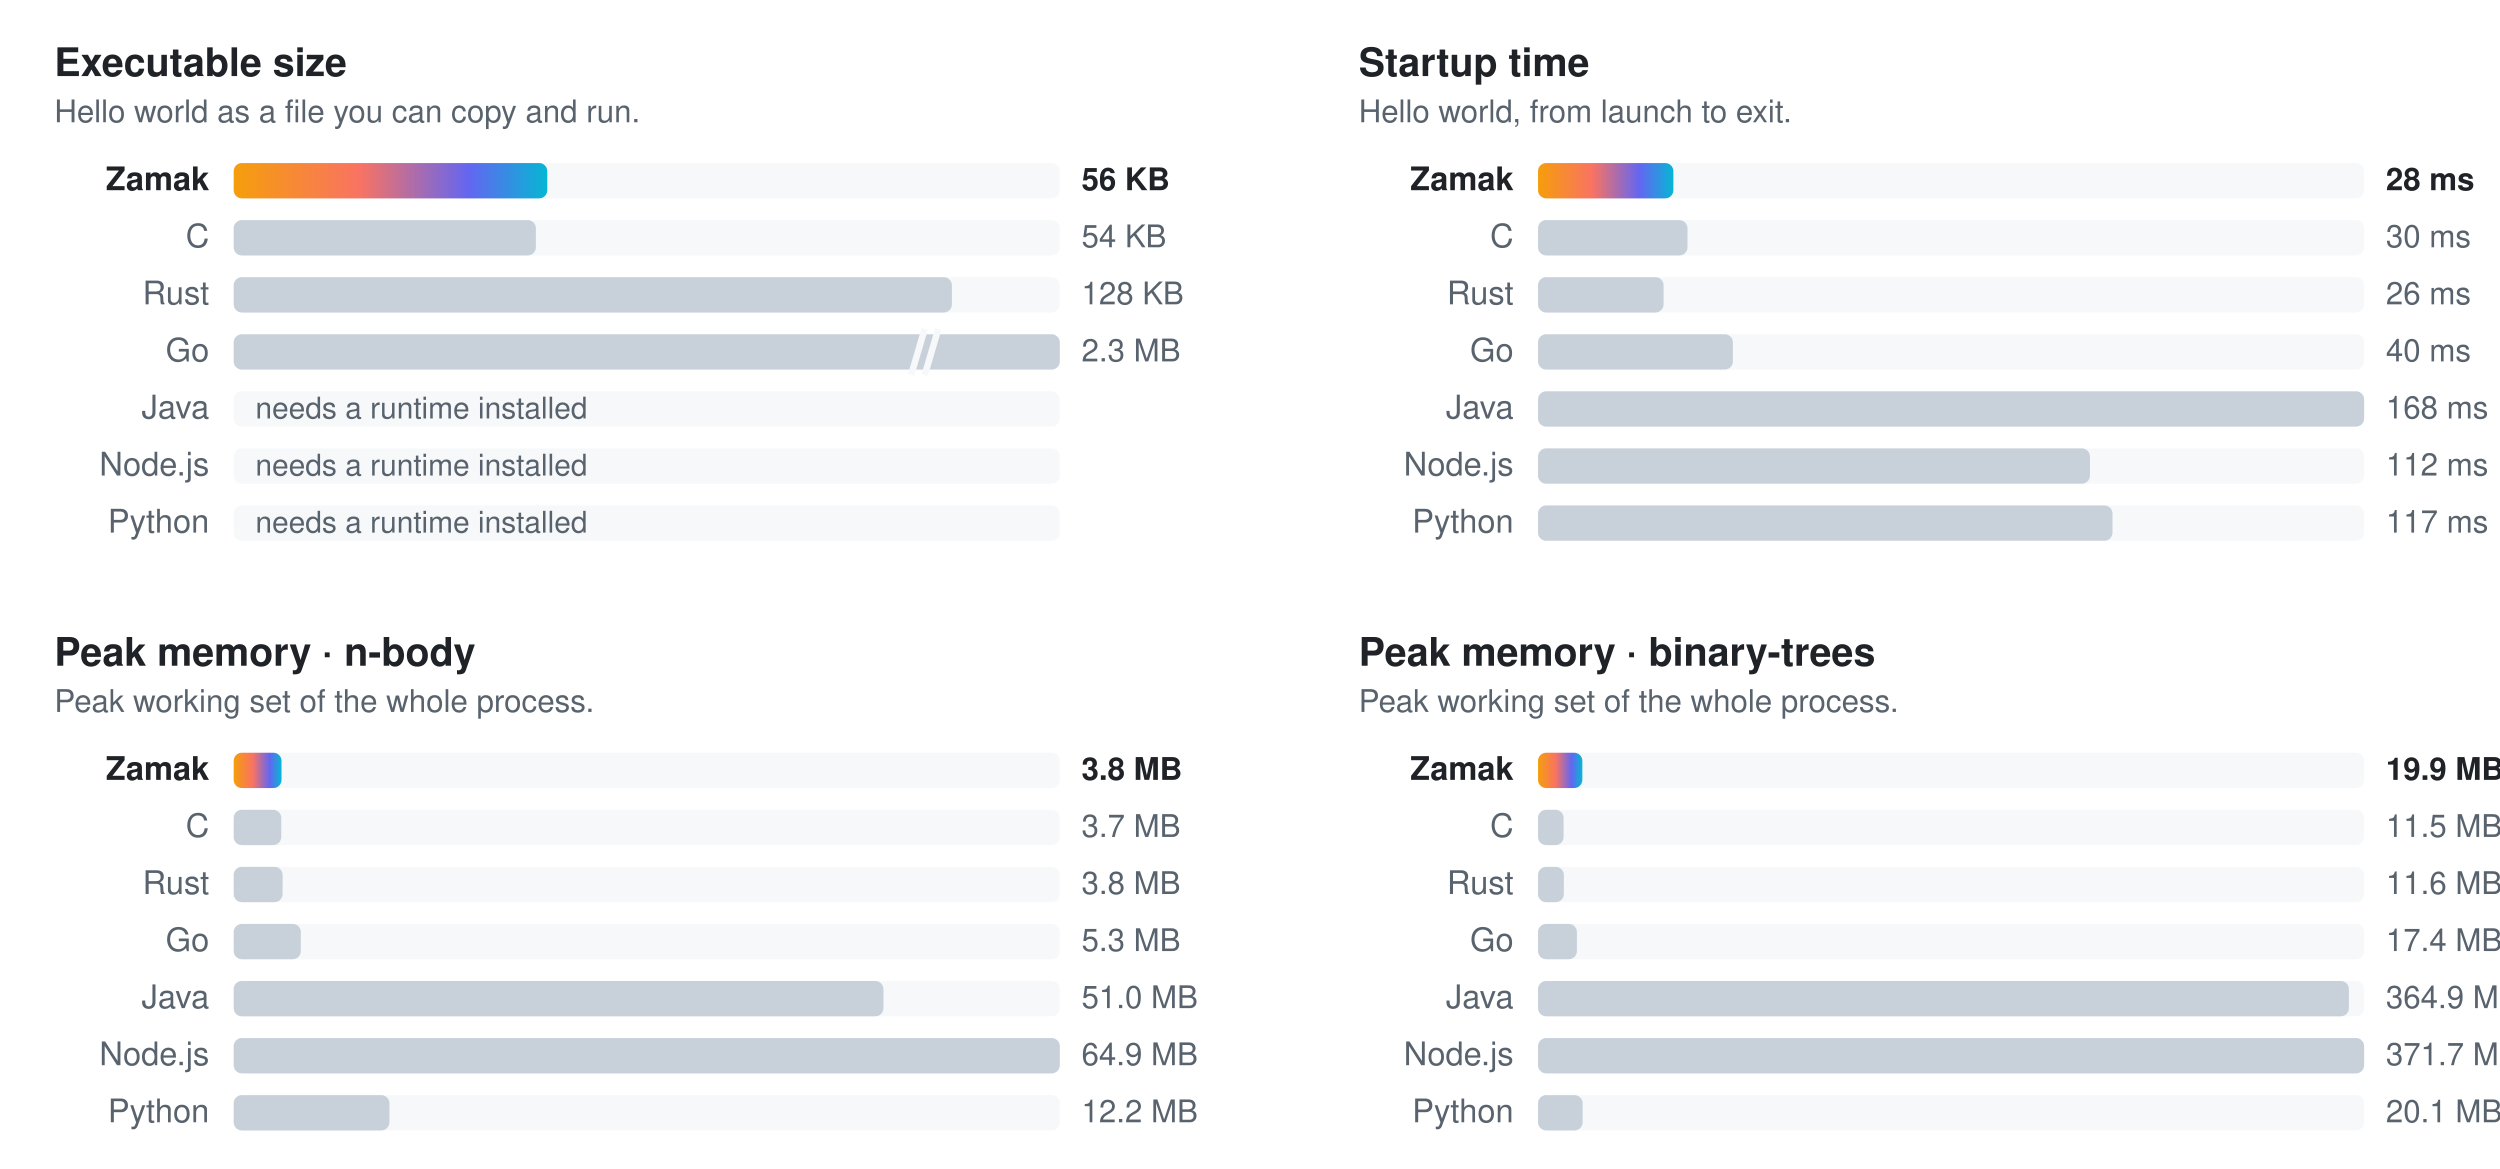
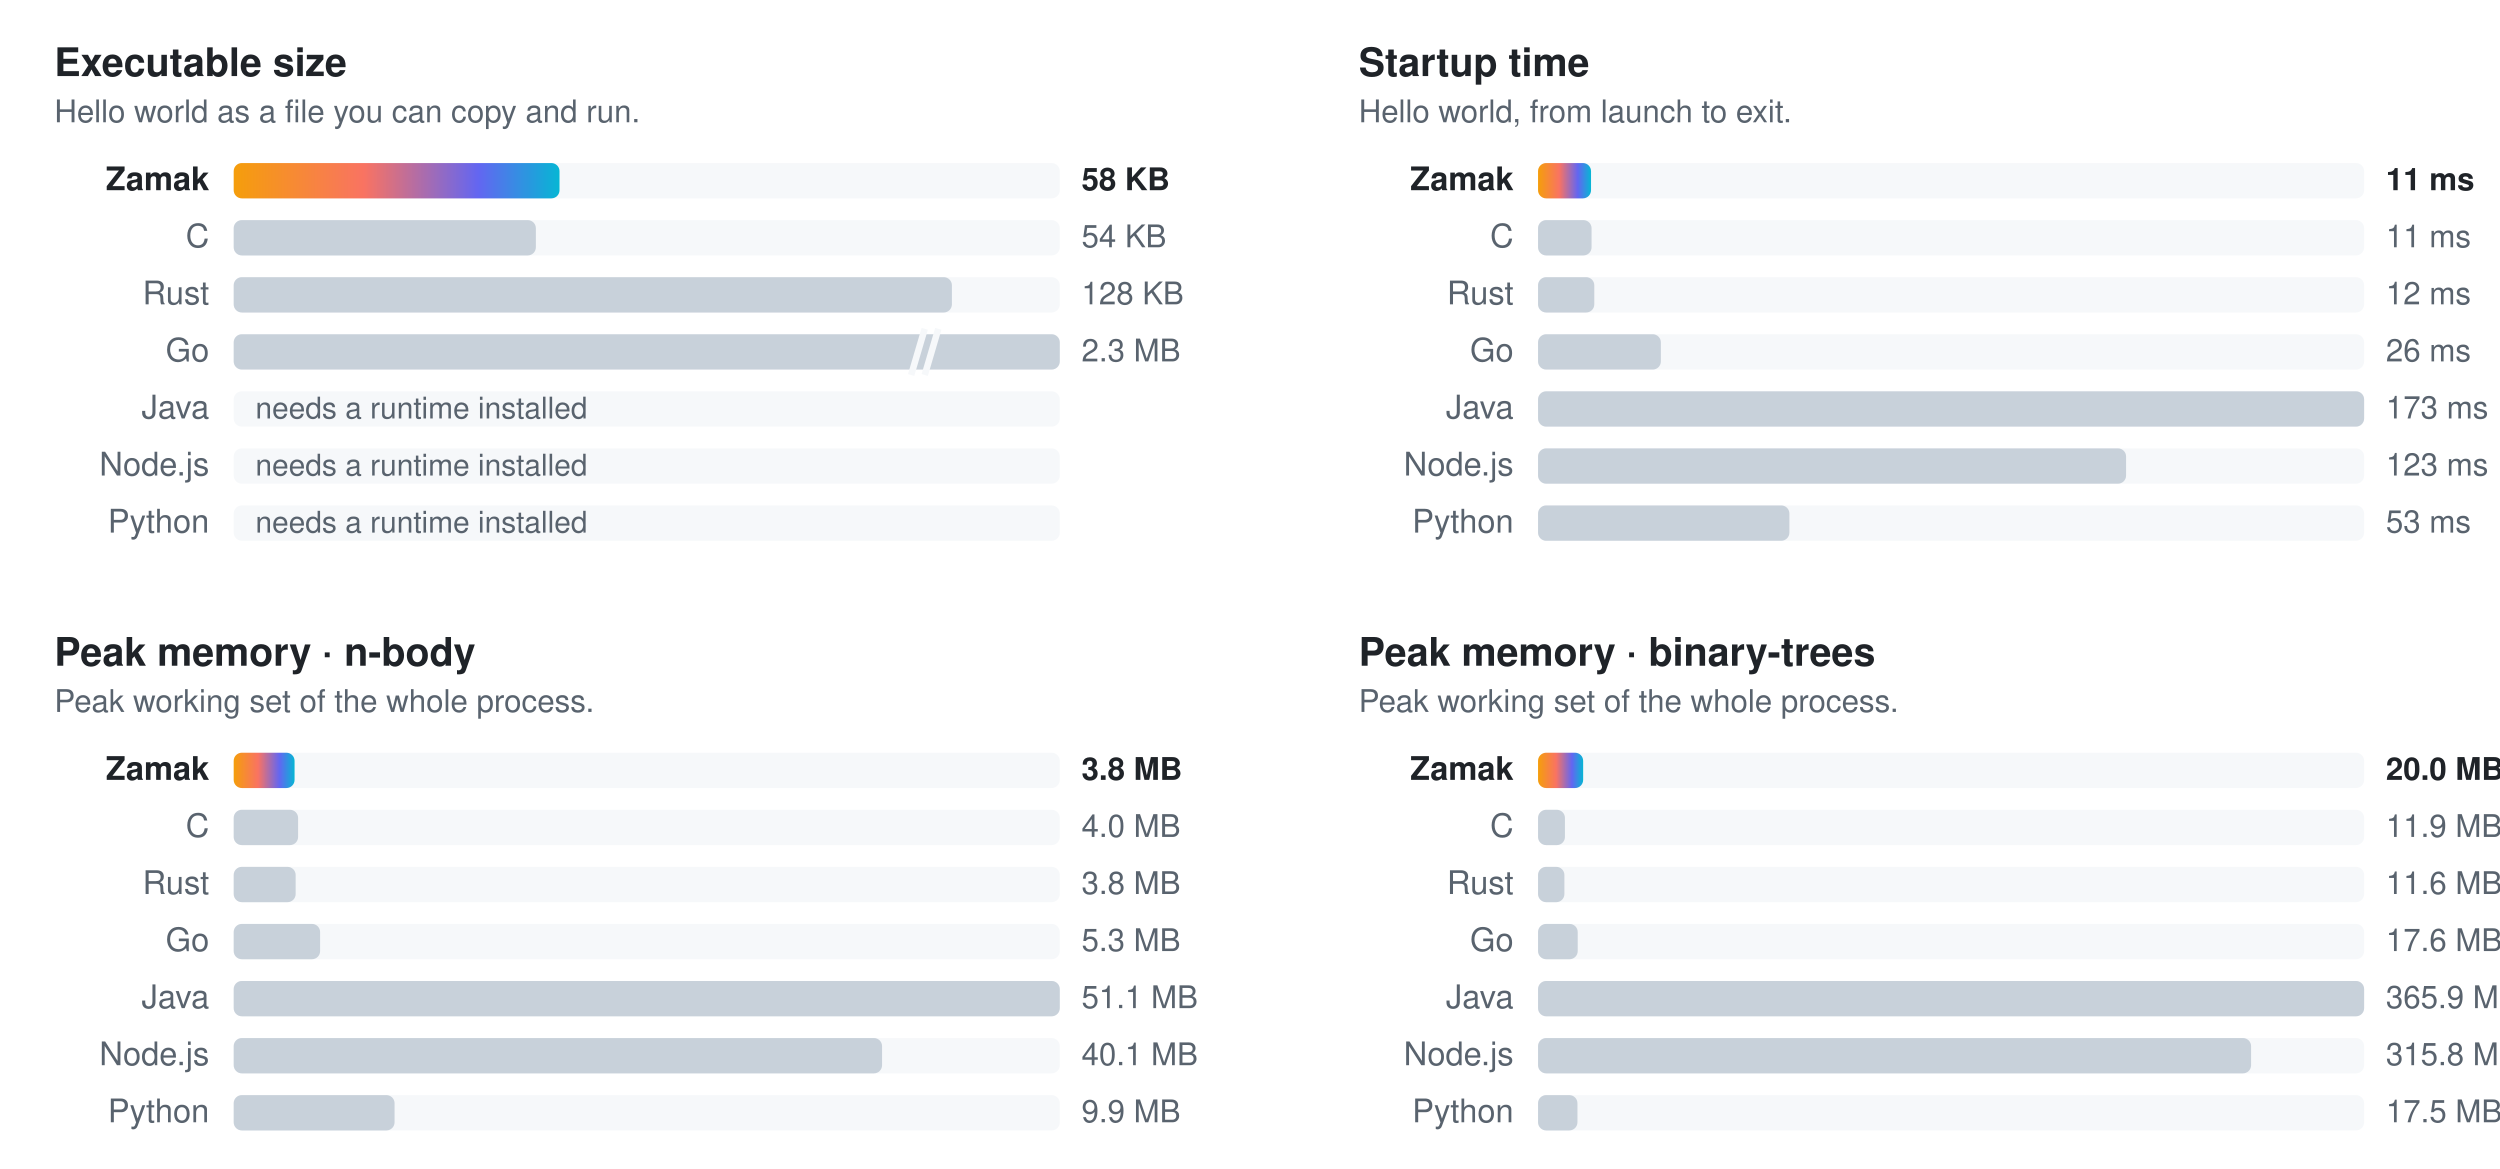
<svg xmlns="http://www.w3.org/2000/svg" viewBox="0 0 920 430" width="920" height="430" role="img" aria-label="Executable size, startup time, and peak memory of Zamak, C, Rust, Go, Java, Node.js, and Python" font-family="-apple-system, 'Segoe UI', Helvetica, Arial, sans-serif">
  <defs>
    <linearGradient id="brand" x1="0" x2="1" y1="0" y2="0">
      <stop offset="0" stop-color="#f59e0b" />
      <stop offset="0.4" stop-color="#f97362" />
      <stop offset="0.75" stop-color="#6366f1" />
      <stop offset="1" stop-color="#06b6d4" />
    </linearGradient>
  </defs>
  <text x="20" y="28" font-size="14.5" font-weight="600" fill="#1f2328">Executable size</text>
  <text x="20" y="45" font-size="11.5" fill="#59636e">Hello world as a file you can copy and run.</text>
  <text x="77" y="70" font-size="12" text-anchor="end" font-weight="600" fill="#1f2328">Zamak</text>
  <rect x="86" y="60" width="304" height="13" rx="3" fill="#f6f8fa" />
-   <rect x="86" y="60" width="115.4" height="13" rx="3" fill="url(#brand)" />
-   <text x="398" y="70" font-size="11.5" font-weight="600" fill="#1f2328">56 KB</text>
+   <rect x="86" y="60" width="119.9" height="13" rx="3" fill="url(#brand)" />
+   <text x="398" y="70" font-size="11.5" font-weight="600" fill="#1f2328">58 KB</text>
  <text x="77" y="91" font-size="12" text-anchor="end" font-weight="400" fill="#59636e">C</text>
  <rect x="86" y="81" width="304" height="13" rx="3" fill="#f6f8fa" />
  <rect x="86" y="81" width="111.2" height="13" rx="3" fill="#c8d1da" />
  <text x="398" y="91" font-size="11.5" font-weight="400" fill="#59636e">54 KB</text>
  <text x="77" y="112" font-size="12" text-anchor="end" font-weight="400" fill="#59636e">Rust</text>
  <rect x="86" y="102" width="304" height="13" rx="3" fill="#f6f8fa" />
  <rect x="86" y="102" width="264.3" height="13" rx="3" fill="#c8d1da" />
  <text x="398" y="112" font-size="11.5" font-weight="400" fill="#59636e">128 KB</text>
  <text x="77" y="133" font-size="12" text-anchor="end" font-weight="400" fill="#59636e">Go</text>
  <rect x="86" y="123" width="304" height="13" rx="3" fill="#f6f8fa" />
  <rect x="86" y="123" width="304.0" height="13" rx="3" fill="#c8d1da" />
  <path d="M335.3 138 l5 -17" stroke="#f6f8fa" stroke-width="2.4" />
  <path d="M340.3 138 l5 -17" stroke="#f6f8fa" stroke-width="2.4" />
  <text x="398" y="133" font-size="11.5" font-weight="400" fill="#59636e">2.3 MB</text>
  <text x="77" y="154" font-size="12" text-anchor="end" font-weight="400" fill="#59636e">Java</text>
  <rect x="86" y="144" width="304" height="13" rx="3" fill="#f6f8fa" />
  <text x="94" y="154" font-size="11" fill="#59636e">needs a runtime installed</text>
  <text x="77" y="175" font-size="12" text-anchor="end" font-weight="400" fill="#59636e">Node.js</text>
  <rect x="86" y="165" width="304" height="13" rx="3" fill="#f6f8fa" />
  <text x="94" y="175" font-size="11" fill="#59636e">needs a runtime installed</text>
  <text x="77" y="196" font-size="12" text-anchor="end" font-weight="400" fill="#59636e">Python</text>
  <rect x="86" y="186" width="304" height="13" rx="3" fill="#f6f8fa" />
  <text x="94" y="196" font-size="11" fill="#59636e">needs a runtime installed</text>
  <text x="500" y="28" font-size="14.5" font-weight="600" fill="#1f2328">Startup time</text>
  <text x="500" y="45" font-size="11.5" fill="#59636e">Hello world, from launch to exit.</text>
  <text x="557" y="70" font-size="12" text-anchor="end" font-weight="600" fill="#1f2328">Zamak</text>
  <rect x="566" y="60" width="304" height="13" rx="3" fill="#f6f8fa" />
-   <rect x="566" y="60" width="49.8" height="13" rx="3" fill="url(#brand)" />
-   <text x="878" y="70" font-size="11.5" font-weight="600" fill="#1f2328">28 ms</text>
+   <rect x="566" y="60" width="19.5" height="13" rx="3" fill="url(#brand)" />
+   <text x="878" y="70" font-size="11.5" font-weight="600" fill="#1f2328">11 ms</text>
  <text x="557" y="91" font-size="12" text-anchor="end" font-weight="400" fill="#59636e">C</text>
  <rect x="566" y="81" width="304" height="13" rx="3" fill="#f6f8fa" />
-   <rect x="566" y="81" width="55.0" height="13" rx="3" fill="#c8d1da" />
-   <text x="878" y="91" font-size="11.5" font-weight="400" fill="#59636e">30 ms</text>
+   <rect x="566" y="81" width="19.7" height="13" rx="3" fill="#c8d1da" />
+   <text x="878" y="91" font-size="11.5" font-weight="400" fill="#59636e">11 ms</text>
  <text x="557" y="112" font-size="12" text-anchor="end" font-weight="400" fill="#59636e">Rust</text>
  <rect x="566" y="102" width="304" height="13" rx="3" fill="#f6f8fa" />
-   <rect x="566" y="102" width="46.2" height="13" rx="3" fill="#c8d1da" />
-   <text x="878" y="112" font-size="11.5" font-weight="400" fill="#59636e">26 ms</text>
+   <rect x="566" y="102" width="20.7" height="13" rx="3" fill="#c8d1da" />
+   <text x="878" y="112" font-size="11.5" font-weight="400" fill="#59636e">12 ms</text>
  <text x="557" y="133" font-size="12" text-anchor="end" font-weight="400" fill="#59636e">Go</text>
  <rect x="566" y="123" width="304" height="13" rx="3" fill="#f6f8fa" />
-   <rect x="566" y="123" width="71.7" height="13" rx="3" fill="#c8d1da" />
-   <text x="878" y="133" font-size="11.5" font-weight="400" fill="#59636e">40 ms</text>
+   <rect x="566" y="123" width="45.2" height="13" rx="3" fill="#c8d1da" />
+   <text x="878" y="133" font-size="11.5" font-weight="400" fill="#59636e">26 ms</text>
  <text x="557" y="154" font-size="12" text-anchor="end" font-weight="400" fill="#59636e">Java</text>
  <rect x="566" y="144" width="304" height="13" rx="3" fill="#f6f8fa" />
  <rect x="566" y="144" width="304.0" height="13" rx="3" fill="#c8d1da" />
-   <text x="878" y="154" font-size="11.5" font-weight="400" fill="#59636e">168 ms</text>
+   <text x="878" y="154" font-size="11.5" font-weight="400" fill="#59636e">173 ms</text>
  <text x="557" y="175" font-size="12" text-anchor="end" font-weight="400" fill="#59636e">Node.js</text>
  <rect x="566" y="165" width="304" height="13" rx="3" fill="#f6f8fa" />
-   <rect x="566" y="165" width="203.1" height="13" rx="3" fill="#c8d1da" />
-   <text x="878" y="175" font-size="11.5" font-weight="400" fill="#59636e">112 ms</text>
+   <rect x="566" y="165" width="216.4" height="13" rx="3" fill="#c8d1da" />
+   <text x="878" y="175" font-size="11.5" font-weight="400" fill="#59636e">123 ms</text>
  <text x="557" y="196" font-size="12" text-anchor="end" font-weight="400" fill="#59636e">Python</text>
  <rect x="566" y="186" width="304" height="13" rx="3" fill="#f6f8fa" />
-   <rect x="566" y="186" width="211.4" height="13" rx="3" fill="#c8d1da" />
-   <text x="878" y="196" font-size="11.5" font-weight="400" fill="#59636e">117 ms</text>
+   <rect x="566" y="186" width="92.5" height="13" rx="3" fill="#c8d1da" />
+   <text x="878" y="196" font-size="11.5" font-weight="400" fill="#59636e">53 ms</text>
  <text x="20" y="245" font-size="14.5" font-weight="600" fill="#1f2328">Peak memory · n-body</text>
  <text x="20" y="262" font-size="11.5" fill="#59636e">Peak working set of the whole process.</text>
  <text x="77" y="287" font-size="12" text-anchor="end" font-weight="600" fill="#1f2328">Zamak</text>
  <rect x="86" y="277" width="304" height="13" rx="3" fill="#f6f8fa" />
-   <rect x="86" y="277" width="17.6" height="13" rx="3" fill="url(#brand)" />
+   <rect x="86" y="277" width="22.4" height="13" rx="3" fill="url(#brand)" />
  <text x="398" y="287" font-size="11.5" font-weight="600" fill="#1f2328">3.8 MB</text>
  <text x="77" y="308" font-size="12" text-anchor="end" font-weight="400" fill="#59636e">C</text>
  <rect x="86" y="298" width="304" height="13" rx="3" fill="#f6f8fa" />
-   <rect x="86" y="298" width="17.5" height="13" rx="3" fill="#c8d1da" />
-   <text x="398" y="308" font-size="11.5" font-weight="400" fill="#59636e">3.7 MB</text>
+   <rect x="86" y="298" width="23.7" height="13" rx="3" fill="#c8d1da" />
+   <text x="398" y="308" font-size="11.5" font-weight="400" fill="#59636e">4.0 MB</text>
  <text x="77" y="329" font-size="12" text-anchor="end" font-weight="400" fill="#59636e">Rust</text>
  <rect x="86" y="319" width="304" height="13" rx="3" fill="#f6f8fa" />
-   <rect x="86" y="319" width="18.0" height="13" rx="3" fill="#c8d1da" />
+   <rect x="86" y="319" width="22.8" height="13" rx="3" fill="#c8d1da" />
  <text x="398" y="329" font-size="11.5" font-weight="400" fill="#59636e">3.8 MB</text>
  <text x="77" y="350" font-size="12" text-anchor="end" font-weight="400" fill="#59636e">Go</text>
  <rect x="86" y="340" width="304" height="13" rx="3" fill="#f6f8fa" />
-   <rect x="86" y="340" width="24.7" height="13" rx="3" fill="#c8d1da" />
+   <rect x="86" y="340" width="31.8" height="13" rx="3" fill="#c8d1da" />
  <text x="398" y="350" font-size="11.5" font-weight="400" fill="#59636e">5.3 MB</text>
  <text x="77" y="371" font-size="12" text-anchor="end" font-weight="400" fill="#59636e">Java</text>
  <rect x="86" y="361" width="304" height="13" rx="3" fill="#f6f8fa" />
-   <rect x="86" y="361" width="239.1" height="13" rx="3" fill="#c8d1da" />
-   <text x="398" y="371" font-size="11.5" font-weight="400" fill="#59636e">51.0 MB</text>
+   <rect x="86" y="361" width="304.0" height="13" rx="3" fill="#c8d1da" />
+   <text x="398" y="371" font-size="11.5" font-weight="400" fill="#59636e">51.1 MB</text>
  <text x="77" y="392" font-size="12" text-anchor="end" font-weight="400" fill="#59636e">Node.js</text>
  <rect x="86" y="382" width="304" height="13" rx="3" fill="#f6f8fa" />
-   <rect x="86" y="382" width="304.0" height="13" rx="3" fill="#c8d1da" />
-   <text x="398" y="392" font-size="11.5" font-weight="400" fill="#59636e">64.9 MB</text>
+   <rect x="86" y="382" width="238.6" height="13" rx="3" fill="#c8d1da" />
+   <text x="398" y="392" font-size="11.5" font-weight="400" fill="#59636e">40.1 MB</text>
  <text x="77" y="413" font-size="12" text-anchor="end" font-weight="400" fill="#59636e">Python</text>
  <rect x="86" y="403" width="304" height="13" rx="3" fill="#f6f8fa" />
-   <rect x="86" y="403" width="57.3" height="13" rx="3" fill="#c8d1da" />
-   <text x="398" y="413" font-size="11.5" font-weight="400" fill="#59636e">12.2 MB</text>
+   <rect x="86" y="403" width="59.2" height="13" rx="3" fill="#c8d1da" />
+   <text x="398" y="413" font-size="11.5" font-weight="400" fill="#59636e">9.9 MB</text>
  <text x="500" y="245" font-size="14.5" font-weight="600" fill="#1f2328">Peak memory · binary-trees</text>
  <text x="500" y="262" font-size="11.5" fill="#59636e">Peak working set of the whole process.</text>
  <text x="557" y="287" font-size="12" text-anchor="end" font-weight="600" fill="#1f2328">Zamak</text>
  <rect x="566" y="277" width="304" height="13" rx="3" fill="#f6f8fa" />
-   <rect x="566" y="277" width="16.3" height="13" rx="3" fill="url(#brand)" />
-   <text x="878" y="287" font-size="11.5" font-weight="600" fill="#1f2328">19.9 MB</text>
+   <rect x="566" y="277" width="16.6" height="13" rx="3" fill="url(#brand)" />
+   <text x="878" y="287" font-size="11.5" font-weight="600" fill="#1f2328">20.0 MB</text>
  <text x="557" y="308" font-size="12" text-anchor="end" font-weight="400" fill="#59636e">C</text>
  <rect x="566" y="298" width="304" height="13" rx="3" fill="#f6f8fa" />
-   <rect x="566" y="298" width="9.4" height="13" rx="3" fill="#c8d1da" />
-   <text x="878" y="308" font-size="11.5" font-weight="400" fill="#59636e">11.5 MB</text>
+   <rect x="566" y="298" width="9.9" height="13" rx="3" fill="#c8d1da" />
+   <text x="878" y="308" font-size="11.5" font-weight="400" fill="#59636e">11.9 MB</text>
  <text x="557" y="329" font-size="12" text-anchor="end" font-weight="400" fill="#59636e">Rust</text>
  <rect x="566" y="319" width="304" height="13" rx="3" fill="#f6f8fa" />
-   <rect x="566" y="319" width="9.5" height="13" rx="3" fill="#c8d1da" />
+   <rect x="566" y="319" width="9.7" height="13" rx="3" fill="#c8d1da" />
  <text x="878" y="329" font-size="11.5" font-weight="400" fill="#59636e">11.6 MB</text>
  <text x="557" y="350" font-size="12" text-anchor="end" font-weight="400" fill="#59636e">Go</text>
  <rect x="566" y="340" width="304" height="13" rx="3" fill="#f6f8fa" />
-   <rect x="566" y="340" width="14.3" height="13" rx="3" fill="#c8d1da" />
-   <text x="878" y="350" font-size="11.5" font-weight="400" fill="#59636e">17.4 MB</text>
+   <rect x="566" y="340" width="14.6" height="13" rx="3" fill="#c8d1da" />
+   <text x="878" y="350" font-size="11.5" font-weight="400" fill="#59636e">17.6 MB</text>
  <text x="557" y="371" font-size="12" text-anchor="end" font-weight="400" fill="#59636e">Java</text>
  <rect x="566" y="361" width="304" height="13" rx="3" fill="#f6f8fa" />
-   <rect x="566" y="361" width="298.4" height="13" rx="3" fill="#c8d1da" />
-   <text x="878" y="371" font-size="11.5" font-weight="400" fill="#59636e">364.9 MB</text>
+   <rect x="566" y="361" width="304.0" height="13" rx="3" fill="#c8d1da" />
+   <text x="878" y="371" font-size="11.5" font-weight="400" fill="#59636e">365.9 MB</text>
  <text x="557" y="392" font-size="12" text-anchor="end" font-weight="400" fill="#59636e">Node.js</text>
  <rect x="566" y="382" width="304" height="13" rx="3" fill="#f6f8fa" />
-   <rect x="566" y="382" width="304.0" height="13" rx="3" fill="#c8d1da" />
-   <text x="878" y="392" font-size="11.5" font-weight="400" fill="#59636e">371.7 MB</text>
+   <rect x="566" y="382" width="262.4" height="13" rx="3" fill="#c8d1da" />
+   <text x="878" y="392" font-size="11.5" font-weight="400" fill="#59636e">315.8 MB</text>
  <text x="557" y="413" font-size="12" text-anchor="end" font-weight="400" fill="#59636e">Python</text>
  <rect x="566" y="403" width="304" height="13" rx="3" fill="#f6f8fa" />
-   <rect x="566" y="403" width="16.4" height="13" rx="3" fill="#c8d1da" />
-   <text x="878" y="413" font-size="11.5" font-weight="400" fill="#59636e">20.1 MB</text>
+   <rect x="566" y="403" width="14.5" height="13" rx="3" fill="#c8d1da" />
+   <text x="878" y="413" font-size="11.5" font-weight="400" fill="#59636e">17.5 MB</text>
</svg>
